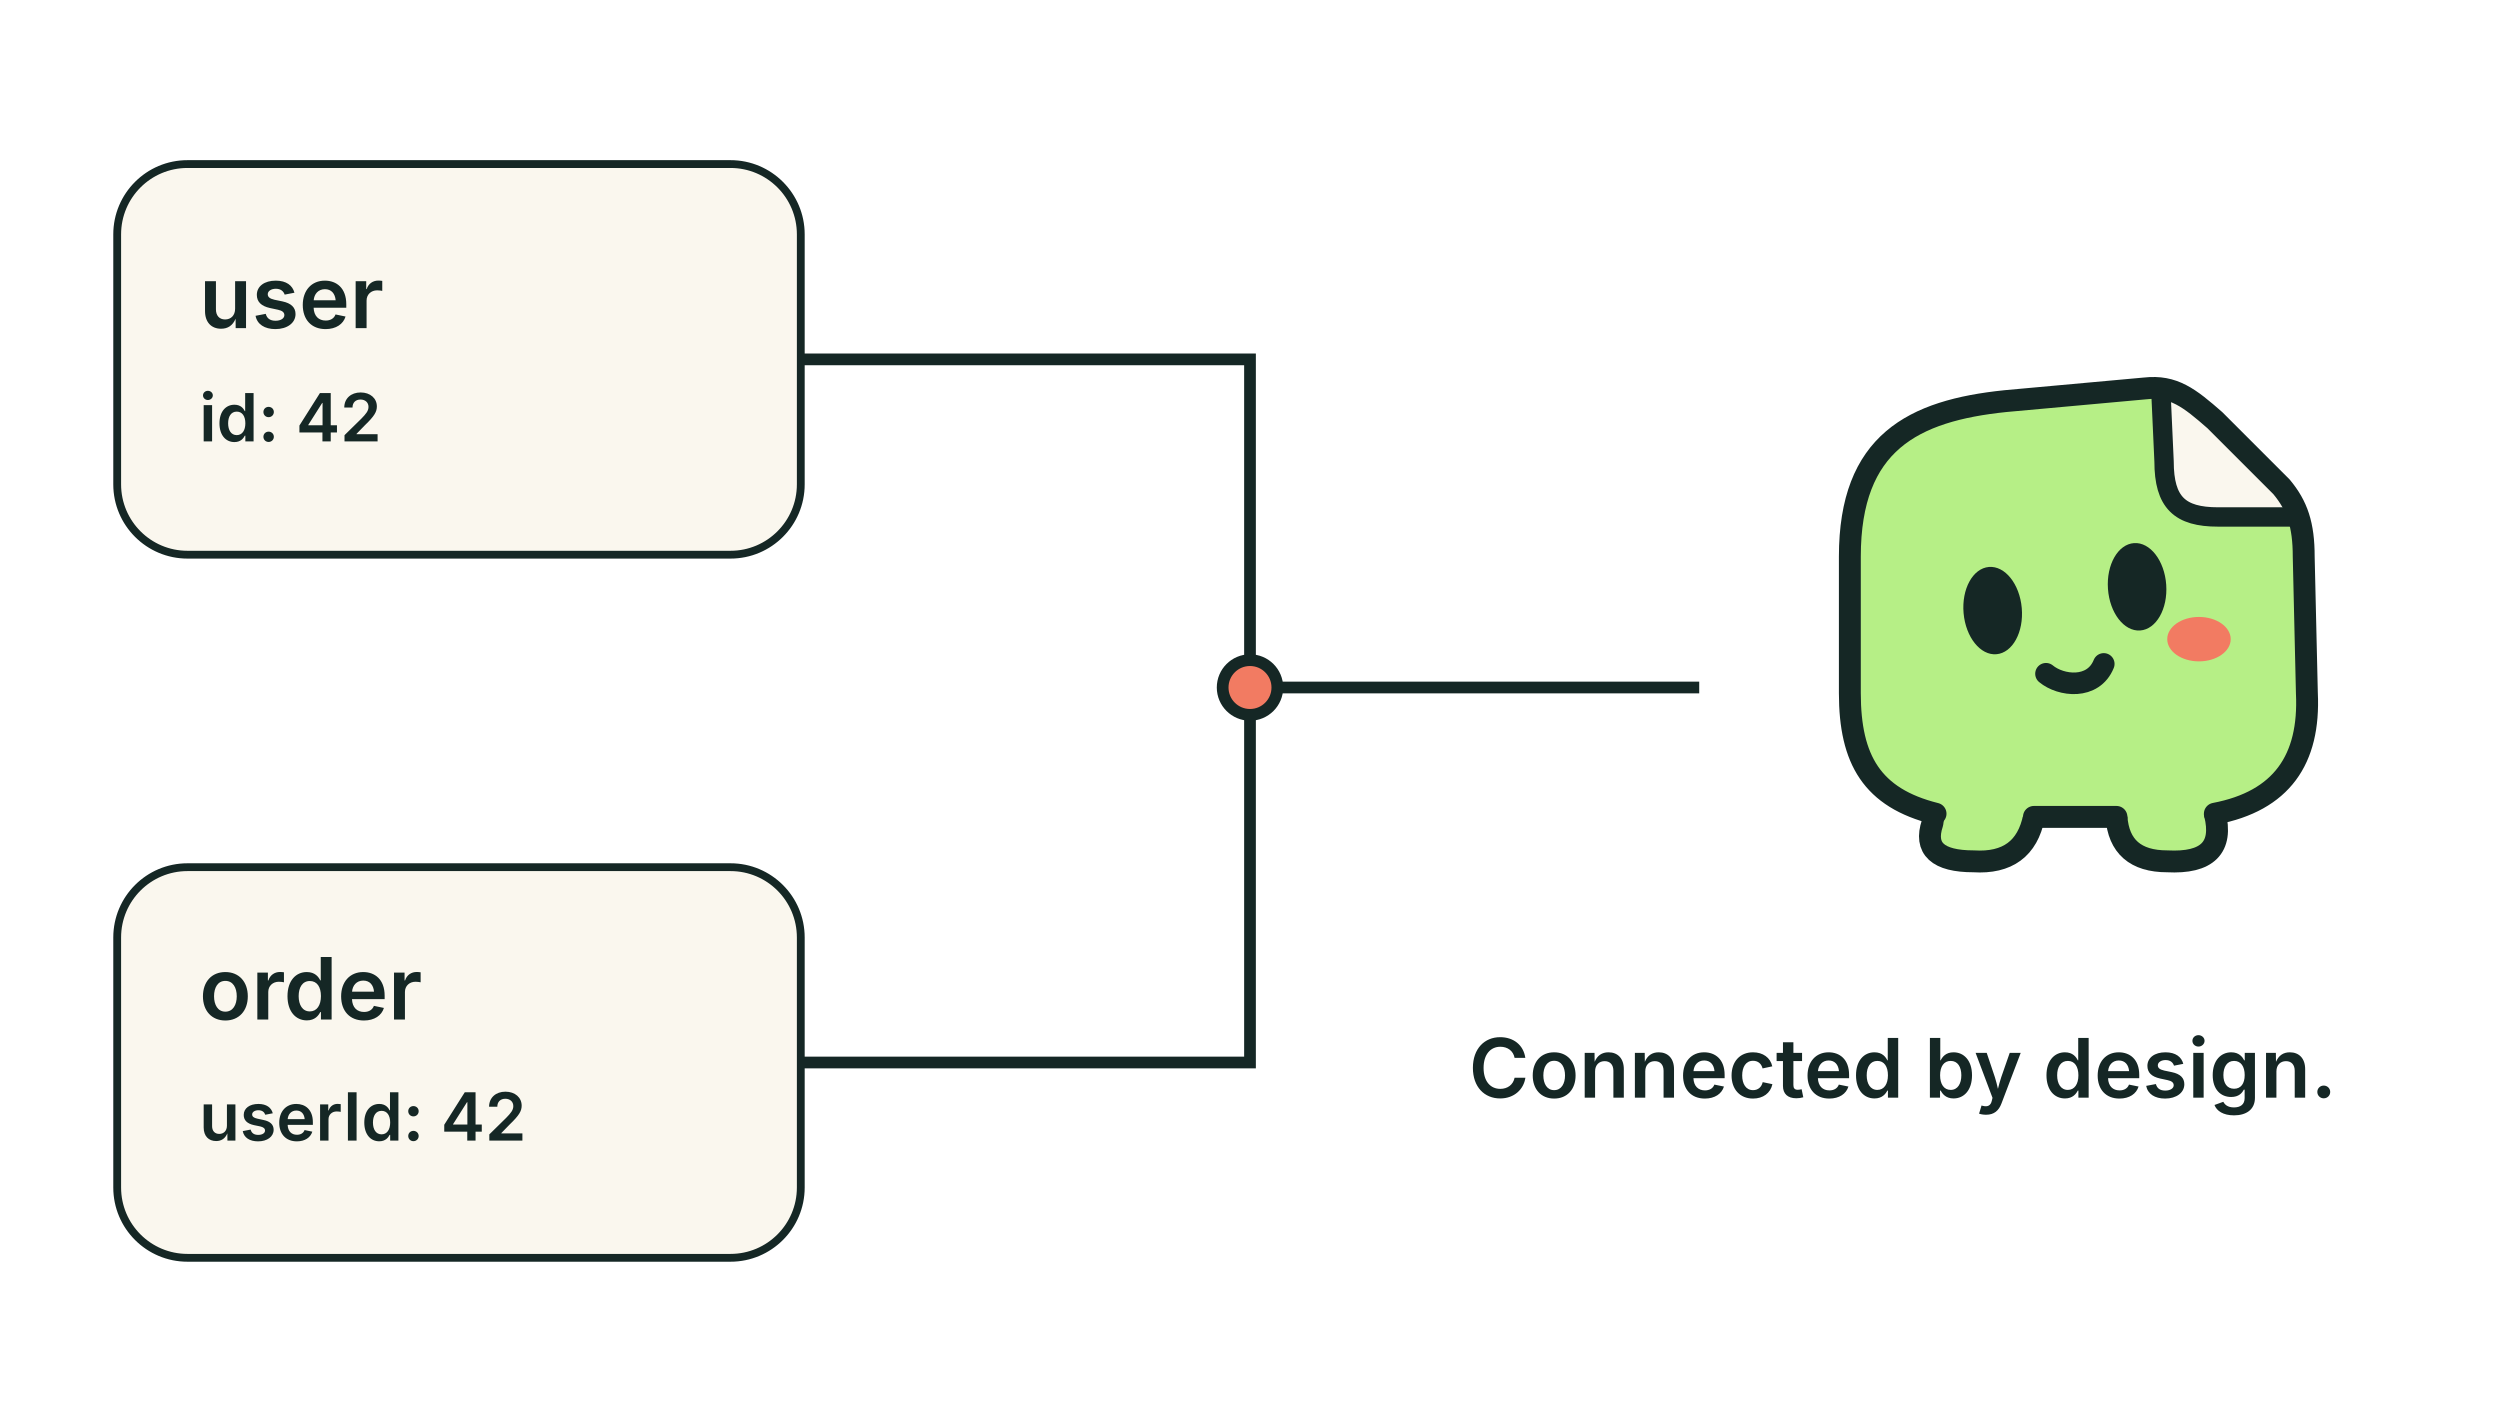
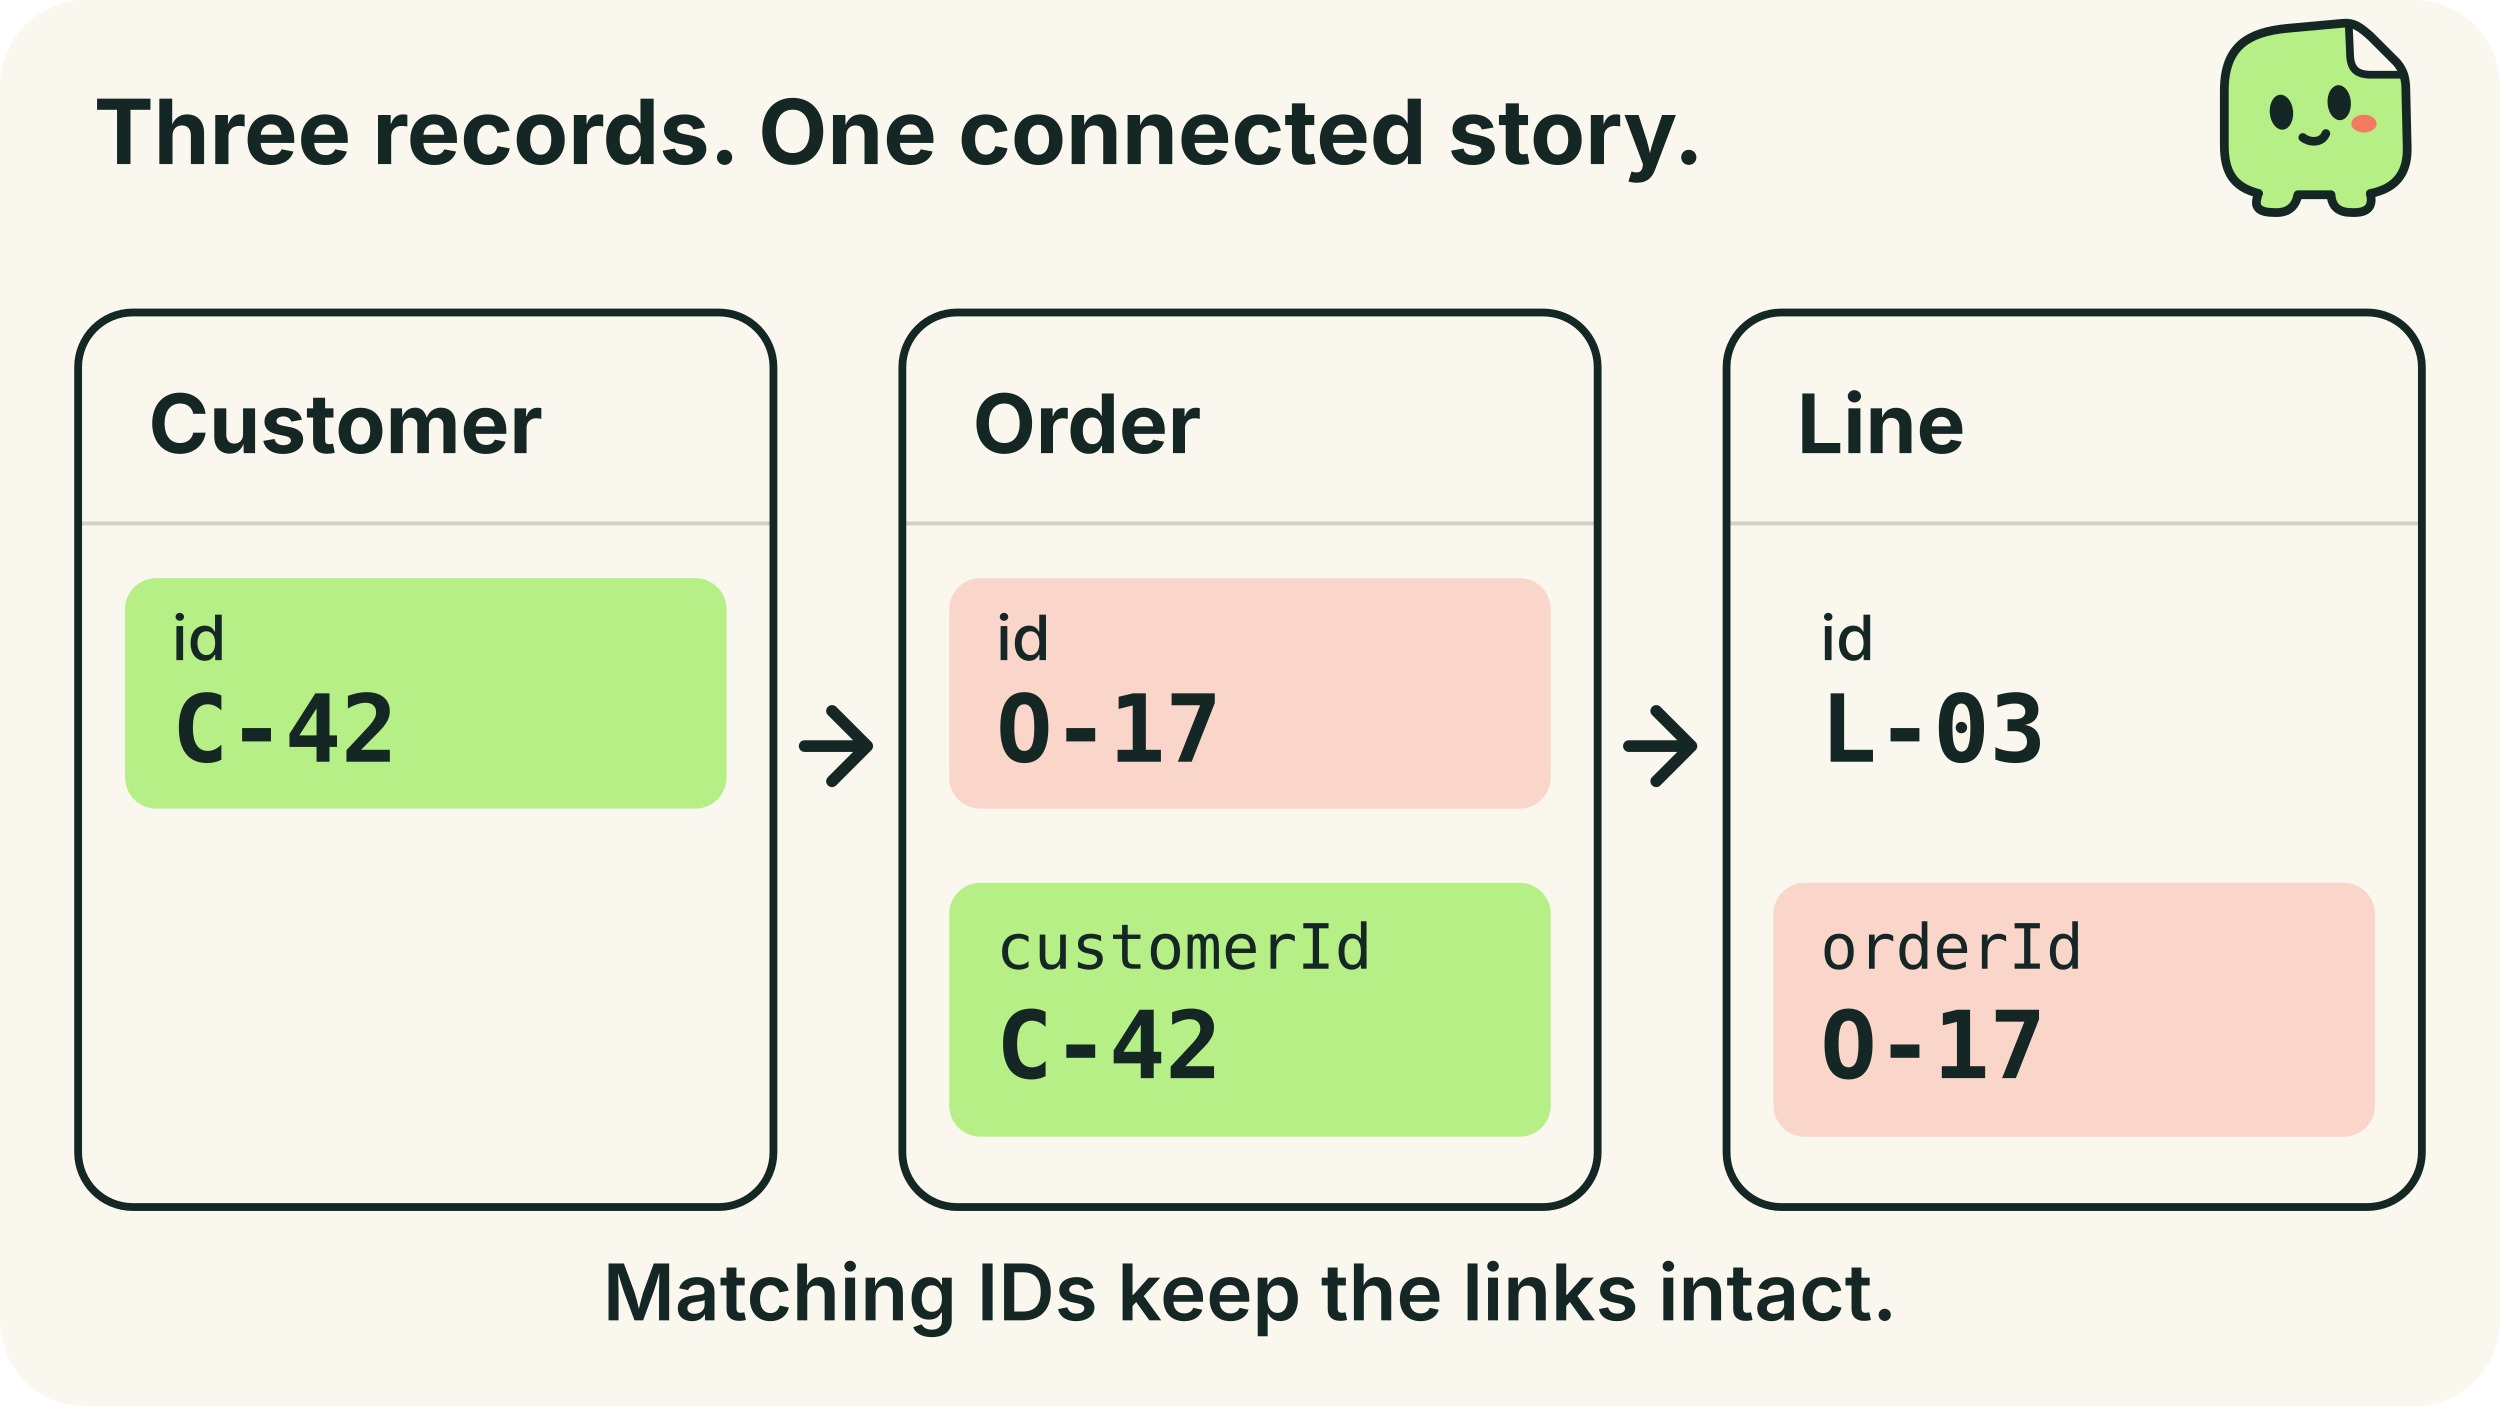
<svg xmlns="http://www.w3.org/2000/svg" viewBox="0 0 640 360" role="img" aria-labelledby="title desc">
-   <g stroke="#152725" stroke-width="3" fill="none">
-     <path d="M205 92H320V176H435M205 272H320V176" />
-     <circle cx="320" cy="176" r="7" fill="#f27b62" />
-   </g>
-   <rect x="30" y="42" width="175" height="100" rx="18" fill="#faf7ee" stroke="#152725" stroke-width="2" />
-   <text x="51" y="84" fill="#152725" font-size="22" font-family="system-ui, -apple-system, Segoe UI, sans-serif" font-weight="600">user</text>
-   <text x="51" y="113" fill="#152725" font-size="17" font-family="system-ui, -apple-system, Segoe UI, sans-serif" font-weight="600">id: 42</text>
-   <rect x="30" y="222" width="175" height="100" rx="18" fill="#faf7ee" stroke="#152725" stroke-width="2" />
-   <text x="51" y="261" fill="#152725" font-size="22" font-family="system-ui, -apple-system, Segoe UI, sans-serif" font-weight="600">order</text>
-   <text x="51" y="292" fill="#152725" font-size="17" font-family="system-ui, -apple-system, Segoe UI, sans-serif" font-weight="600">userId: 42</text>
-   <g transform="translate(435 87) scale(1.25)">
+   <rect width="640" height="360" rx="22" fill="#faf7ee" />
+   <text x="24" y="42" fill="#152725" font-size="23" font-weight="750" font-family="system-ui, -apple-system, Segoe UI, sans-serif" text-anchor="start">Three records. One connected story.</text>
+   <g transform="translate(554 1) scale(.5)">
    <g transform="translate(-1 -18) scale(.65)">
      <g transform="translate(120 183) rotate(0) scale(1 1) translate(-120 -183) translate(0 0)">
        <g fill="#b6ef86">
          <path d="M76 172H107V181H76ZM134 172H163V181H134Z" />
        </g>
        <g fill="#b6ef86" stroke="#152725" stroke-width="6.9" stroke-linecap="round" stroke-linejoin="round">
          <path d="M76 173L75 180Q71 192 88 192Q104 193 107 178" />
          <path d="M133 178Q134 192 149 192Q168 193 164 177" />
        </g>
        <g>
          <path fill="#b6ef86" d="M49 96C49 60 69 50 98 47L142 43C151 42 156 46 164 53L185 74C190 80 192 86 192 96L193 139C194 160 185 173 164 177L133 178L107 178L76 177C56 172 49 160 49 139Z" />
        </g>
        <g>
          <path d="M147 43.8C153 43.8 157 46.9 164 53L185 74Q189 78.8 190.5 83.5L165 83.5C153 83.5 148 79 148 66Z" fill="#faf7ee" />
          <path d="M147 44L148 66C148 79 153 83.5 165 83.5H190.5" fill="none" stroke="#152725" stroke-width="6.1" stroke-linecap="round" stroke-linejoin="round" />
        </g>
        <g>
          <path d="M76 177C56 172 49 160 49 139V96C49 60 69 50 98 47L142 43C151 42 156 46 164 53L185 74C190 80 192 86 192 96L193 139C194 160 185 173 164 177M133 178H107" fill="none" stroke="#152725" stroke-width="6.9" stroke-linecap="round" stroke-linejoin="round" />
        </g>
        <g transform="translate(0 0) scale(1 1)">
          <g fill="#152725" transform="translate(0 0)">
            <ellipse cx="94" cy="113" rx="9.2" ry="13.8" transform="rotate(-5 94 113)" />
            <ellipse cx="139.5" cy="105.5" rx="9.2" ry="13.8" transform="rotate(-4 139.5 105.5)" />
          </g>
        </g>
        <g>
          <ellipse cx="159" cy="122" rx="10" ry="7" fill="#f27b62" />
        </g>
        <g stroke="#152725" stroke-width="5.5" stroke-linecap="round" stroke-linejoin="round">
          <path d="M110.8 132.9C115.5 136.8 125.7 138 129 129.8" fill="none" stroke-width="6.8" />
        </g>
      </g>
    </g>
  </g>
-   <text x="376" y="281" fill="#152725" font-size="21" font-family="system-ui, -apple-system, Segoe UI, sans-serif" font-weight="600">Connected by design.</text>
+   <rect x="20" y="80" width="178" height="229" rx="14" fill="#faf7ee" stroke="#152725" stroke-width="2" />
+   <text x="38" y="116" fill="#152725" font-size="21" font-weight="750" font-family="system-ui, -apple-system, Segoe UI, sans-serif" text-anchor="start">Customer</text>
+   <path d="M20 134H198" stroke="#152725" stroke-opacity=".18" />
+   <rect x="231" y="80" width="178" height="229" rx="14" fill="#faf7ee" stroke="#152725" stroke-width="2" />
+   <text x="249" y="116" fill="#152725" font-size="21" font-weight="750" font-family="system-ui, -apple-system, Segoe UI, sans-serif" text-anchor="start">Order</text>
+   <path d="M231 134H409" stroke="#152725" stroke-opacity=".18" />
+   <rect x="442" y="80" width="178" height="229" rx="14" fill="#faf7ee" stroke="#152725" stroke-width="2" />
+   <text x="460" y="116" fill="#152725" font-size="21" font-weight="750" font-family="system-ui, -apple-system, Segoe UI, sans-serif" text-anchor="start">Line</text>
+   <path d="M442 134H620" stroke="#152725" stroke-opacity=".18" />
+   <rect x="32" y="148" width="154" height="59" rx="8" fill="#b6ef86" stroke="none" stroke-width="2" />
+   <text x="44" y="169" fill="#152725" font-size="16" font-weight="500" font-family="system-ui, -apple-system, Segoe UI, sans-serif" text-anchor="start">id</text>
+   <text x="44" y="195" fill="#152725" font-size="24" font-weight="700" font-family="ui-monospace, SFMono-Regular, Consolas, monospace" text-anchor="start">C-42</text>
+   <rect x="243" y="148" width="154" height="59" rx="8" fill="#f9d5ca" stroke="none" stroke-width="2" />
+   <text x="255" y="169" fill="#152725" font-size="16" font-weight="500" font-family="system-ui, -apple-system, Segoe UI, sans-serif" text-anchor="start">id</text>
+   <text x="255" y="195" fill="#152725" font-size="24" font-weight="700" font-family="ui-monospace, SFMono-Regular, Consolas, monospace" text-anchor="start">O-17</text>
+   <rect x="243" y="226" width="154" height="65" rx="8" fill="#b6ef86" stroke="none" stroke-width="2" />
+   <text x="255" y="248" fill="#152725" font-size="16" font-weight="500" font-family="ui-monospace, SFMono-Regular, Consolas, monospace" text-anchor="start">customerId</text>
+   <text x="255" y="276" fill="#152725" font-size="24" font-weight="700" font-family="ui-monospace, SFMono-Regular, Consolas, monospace" text-anchor="start">C-42</text>
+   <text x="466" y="169" fill="#152725" font-size="16" font-weight="500" font-family="system-ui, -apple-system, Segoe UI, sans-serif" text-anchor="start">id</text>
+   <text x="466" y="195" fill="#152725" font-size="24" font-weight="700" font-family="ui-monospace, SFMono-Regular, Consolas, monospace" text-anchor="start">L-03</text>
+   <rect x="454" y="226" width="154" height="65" rx="8" fill="#f9d5ca" stroke="none" stroke-width="2" />
+   <text x="466" y="248" fill="#152725" font-size="16" font-weight="500" font-family="ui-monospace, SFMono-Regular, Consolas, monospace" text-anchor="start">orderId</text>
+   <text x="466" y="276" fill="#152725" font-size="24" font-weight="700" font-family="ui-monospace, SFMono-Regular, Consolas, monospace" text-anchor="start">O-17</text>
+   <path d="M206 191H222M213 182L222 191L213 200" fill="none" stroke="#152725" stroke-width="3" stroke-linecap="round" stroke-linejoin="round" />
+   <path d="M417 191H433M424 182L433 191L424 200" fill="none" stroke="#152725" stroke-width="3" stroke-linecap="round" stroke-linejoin="round" />
+   <text x="320" y="338" fill="#152725" font-size="20" font-weight="600" font-family="system-ui, -apple-system, Segoe UI, sans-serif" text-anchor="middle">Matching IDs keep the links intact.</text>
</svg>
